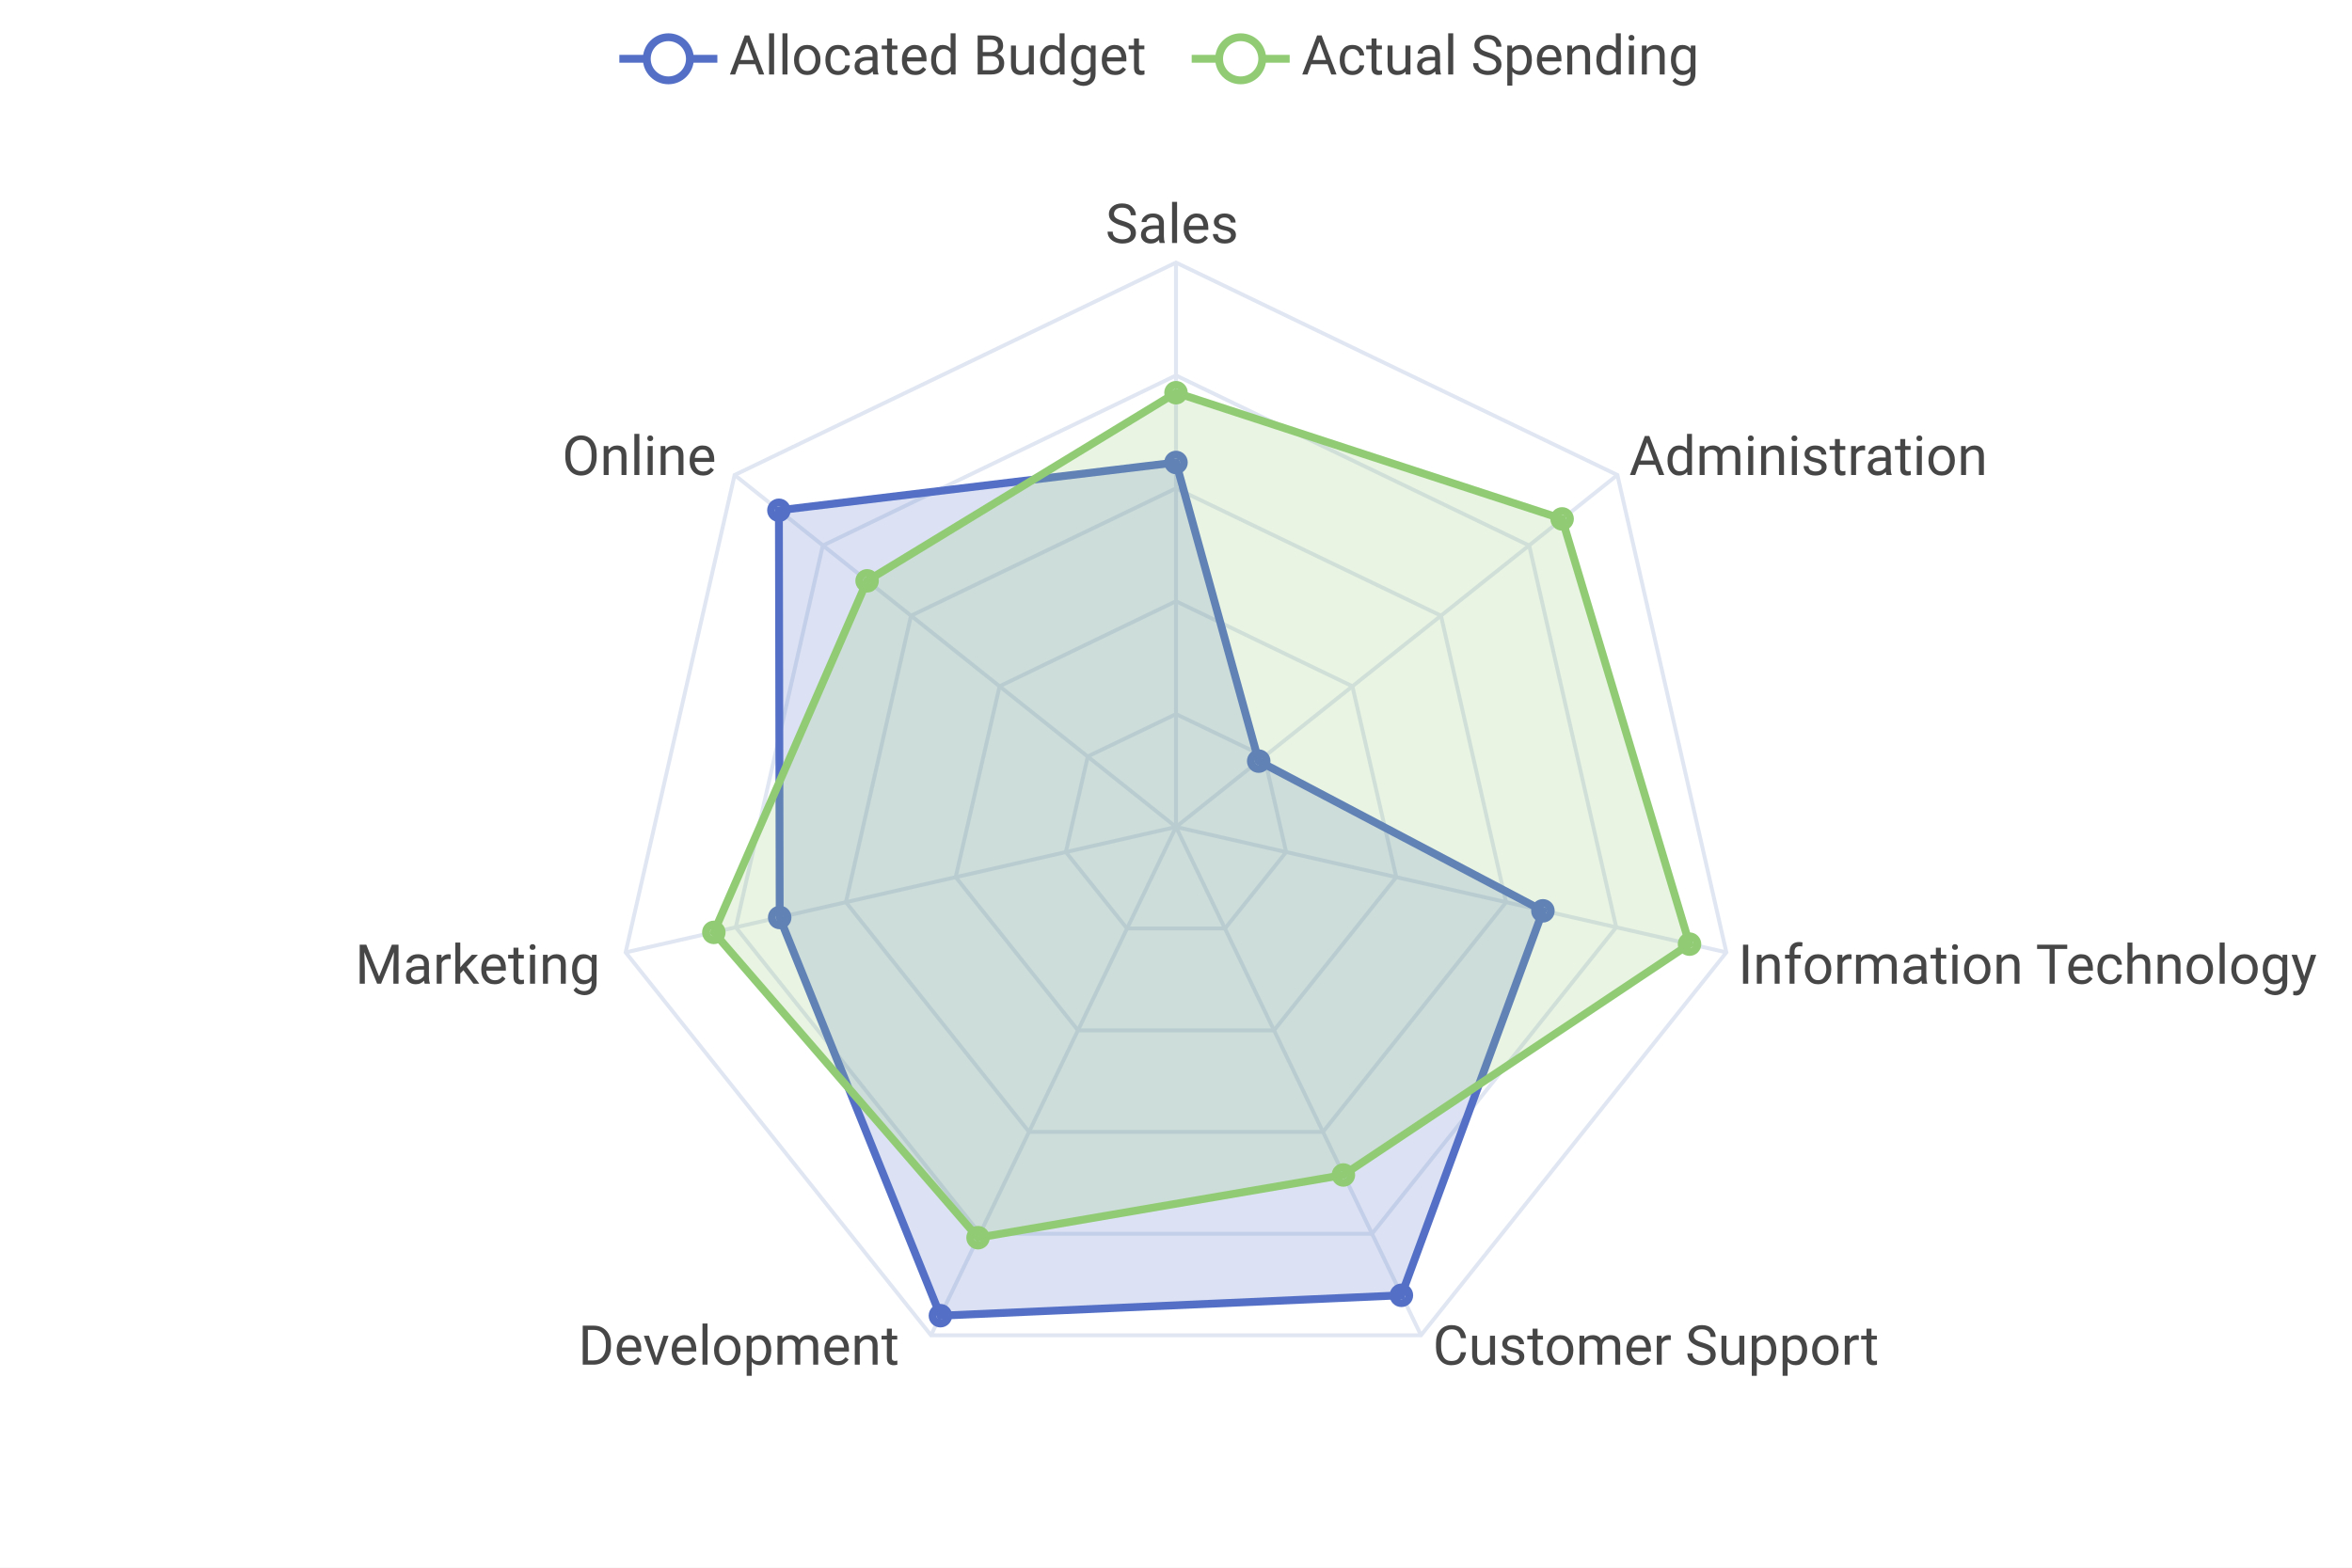
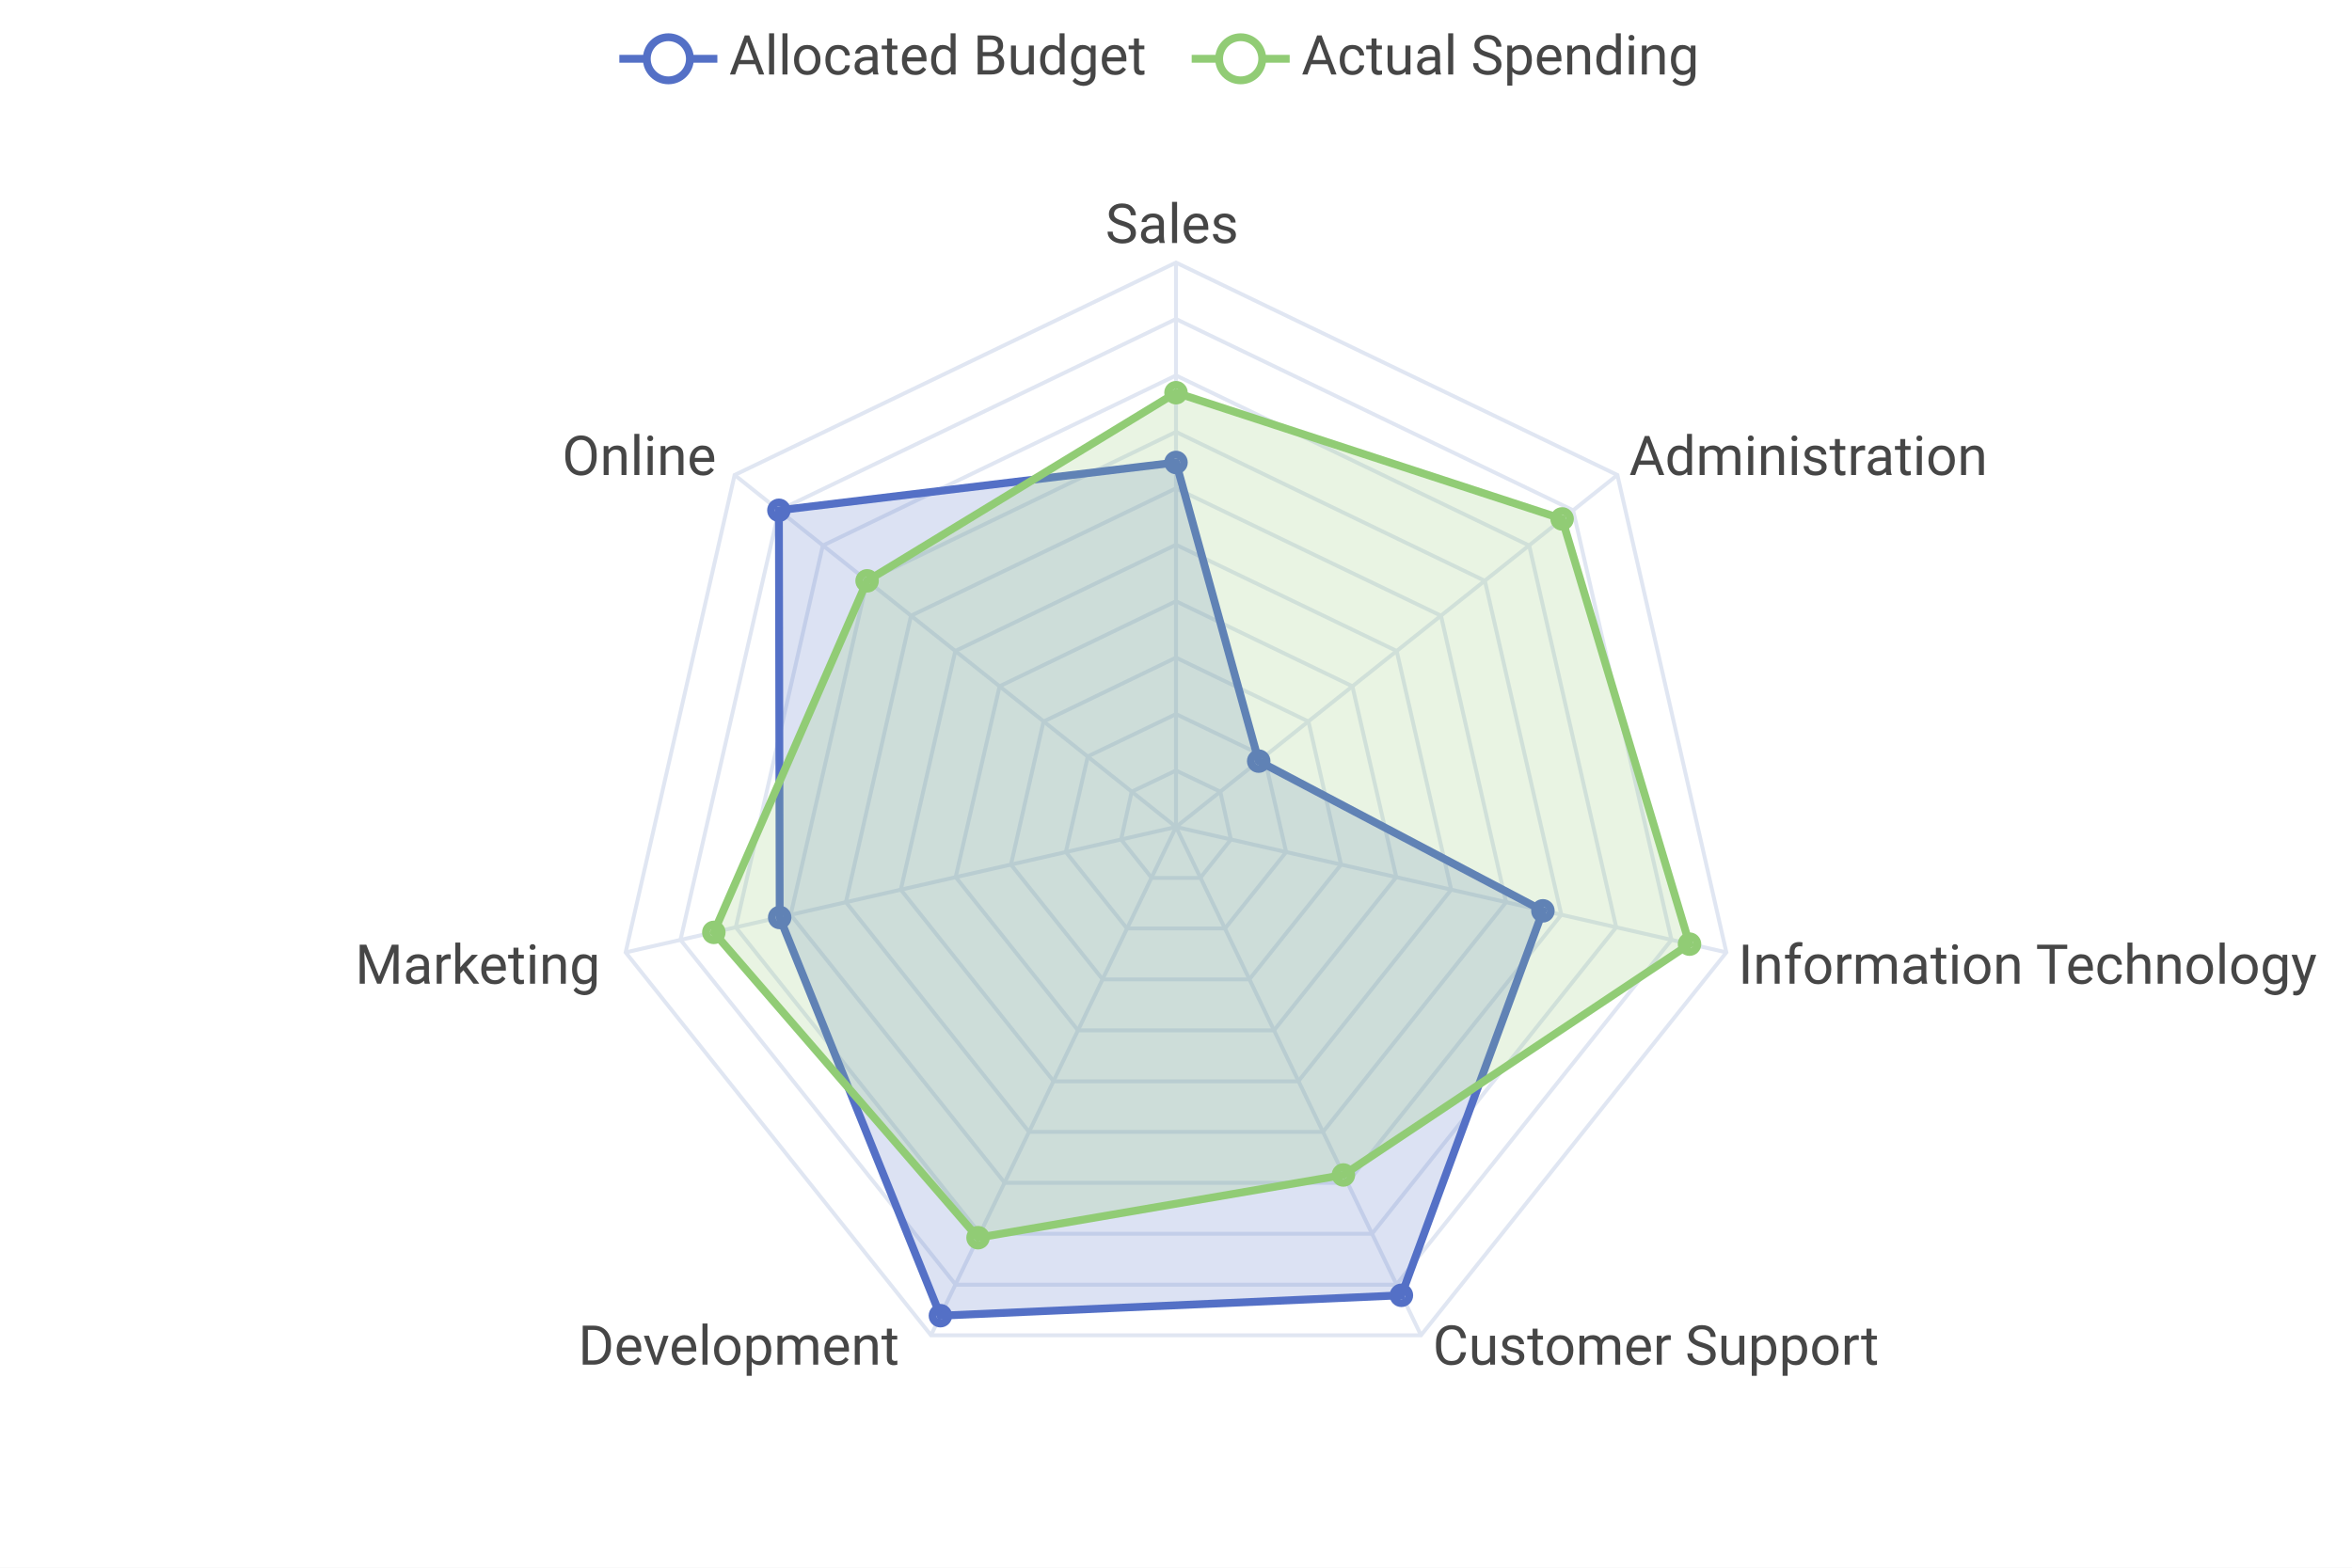
<svg xmlns="http://www.w3.org/2000/svg" width="600" height="400" viewBox="0 0 600 400">
  <rect x="0" y="0" width="600" height="400" fill="#FFFFFF" />
  <g>
    <line stroke-width="2" x1="158" y1="15" x2="183" y2="15" stroke="#5470C6" />
    <circle cx="170.5" cy="15" r="5.5" stroke-width="2" stroke="#5470C6" fill="#FFFFFF" />
    <text font-size="14" x="186" y="19" font-family="Roboto" fill="#464646">
Allocated Budget
</text>
  </g>
  <g>
    <line stroke-width="2" x1="304" y1="15" x2="329" y2="15" stroke="#91CC75" />
    <circle cx="316.5" cy="15" r="5.5" stroke-width="2" stroke="#91CC75" fill="#FFFFFF" />
    <text font-size="14" x="332" y="19" font-family="Roboto" fill="#464646">
Actual Spending
</text>
  </g>
+   <path d="M 300 196.6 L 311.3 202 L 314 214.2 L 306.2 224 L 293.8 224 L 286 214.2 L 288.7 202 Z" stroke-width="1" fill="none" stroke="#E0E6F2" />
  <path d="M 300 182.2 L 322.5 193 L 328.1 217.4 L 312.5 236.9 L 287.5 236.9 L 271.9 217.4 L 277.5 193 Z" stroke-width="1" fill="none" stroke="#E0E6F2" />
+   <path d="M 300 167.8 L 333.8 184.1 L 342.1 220.6 L 318.7 249.9 L 281.3 249.9 L 257.9 220.6 L 266.2 184.1 Z" stroke-width="1" fill="none" stroke="#E0E6F2" />
  <path d="M 300 153.4 L 345 175.1 L 356.2 223.8 L 325 262.9 L 275 262.9 L 243.8 223.8 L 255 175.1 Z" stroke-width="1" fill="none" stroke="#E0E6F2" />
+   <path d="M 300 139 L 356.3 166.1 L 370.2 227 L 331.2 275.9 L 268.8 275.9 L 229.8 227 L 243.7 166.1 Z" stroke-width="1" fill="none" stroke="#E0E6F2" />
  <path d="M 300 124.6 L 367.6 157.1 L 384.2 230.2 L 337.5 288.8 L 262.5 288.8 L 215.8 230.2 L 232.4 157.1 Z" stroke-width="1" fill="none" stroke="#E0E6F2" />
+   <path d="M 300 110.2 L 378.8 148.2 L 398.3 233.4 L 343.7 301.8 L 256.3 301.8 L 201.7 233.4 L 221.2 148.2 Z" stroke-width="1" fill="none" stroke="#E0E6F2" />
  <path d="M 300 95.8 L 390.1 139.2 L 412.3 236.6 L 350 314.8 L 250 314.8 L 187.7 236.6 L 209.9 139.2 Z" stroke-width="1" fill="none" stroke="#E0E6F2" />
+   <path d="M 300 81.4 L 401.3 130.2 L 426.4 239.8 L 356.2 327.8 L 243.8 327.8 L 173.6 239.8 L 198.7 130.2 Z" stroke-width="1" fill="none" stroke="#E0E6F2" />
  <path d="M 300 67 L 412.6 121.2 L 440.4 243 L 362.5 340.7 L 237.5 340.7 L 159.6 243 L 187.4 121.2 Z" stroke-width="1" fill="none" stroke="#E0E6F2" />
  <text font-size="14" x="282" y="62" font-family="Roboto" fill="#464646">
Sales
</text>
  <line stroke-width="1" x1="300" y1="67" x2="300" y2="211" stroke="#E0E6F2" />
  <text font-size="14" x="415.6" y="121.2" font-family="Roboto" fill="#464646">
Administration
</text>
  <line stroke-width="1" x1="412.6" y1="121.2" x2="300" y2="211" stroke="#E0E6F2" />
  <text font-size="14" x="443.4" y="251" font-family="Roboto" fill="#464646">
Information Technology
</text>
  <line stroke-width="1" x1="440.4" y1="243" x2="300" y2="211" stroke="#E0E6F2" />
  <text font-size="14" x="365.5" y="348.2" font-family="Roboto" fill="#464646">
Customer Support
</text>
  <line stroke-width="1" x1="362.5" y1="340.7" x2="300" y2="211" stroke="#E0E6F2" />
  <text font-size="14" x="147.5" y="348.2" font-family="Roboto" fill="#464646">
Development
</text>
  <line stroke-width="1" x1="237.5" y1="340.7" x2="300" y2="211" stroke="#E0E6F2" />
  <text font-size="14" x="90.6" y="251" font-family="Roboto" fill="#464646">
Marketing
</text>
  <line stroke-width="1" x1="159.6" y1="243" x2="300" y2="211" stroke="#E0E6F2" />
  <text font-size="14" x="143.4" y="121.2" font-family="Roboto" fill="#464646">
Online
</text>
  <line stroke-width="1" x1="187.4" y1="121.2" x2="300" y2="211" stroke="#E0E6F2" />
  <g>
    <path d="M 300 118 L 321.1 194.2 L 393.6 232.4 L 357.5 330.5 L 239.9 335.7 L 198.9 234.1 L 198.7 130.2 Z" stroke-width="2" fill="#5470C6" fill-opacity="0.2" stroke="#5470C6" />
    <circle cx="300" cy="118" r="2" stroke-width="2" stroke="#5470C6" fill="none" />
    <circle cx="321.1" cy="194.2" r="2" stroke-width="2" stroke="#5470C6" fill="none" />
    <circle cx="393.6" cy="232.4" r="2" stroke-width="2" stroke="#5470C6" fill="none" />
    <circle cx="357.5" cy="330.5" r="2" stroke-width="2" stroke="#5470C6" fill="none" />
    <circle cx="239.9" cy="335.7" r="2" stroke-width="2" stroke="#5470C6" fill="none" />
    <circle cx="198.9" cy="234.1" r="2" stroke-width="2" stroke="#5470C6" fill="none" />
    <circle cx="198.7" cy="130.2" r="2" stroke-width="2" stroke="#5470C6" fill="none" />
  </g>
  <g>
    <path d="M 300 100.2 L 398.5 132.4 L 431 240.9 L 342.7 299.8 L 249.5 315.8 L 182.1 237.9 L 221.2 148.2 Z" stroke-width="2" fill="#91CC75" fill-opacity="0.2" stroke="#91CC75" />
    <circle cx="300" cy="100.2" r="2" stroke-width="2" stroke="#91CC75" fill="none" />
    <circle cx="398.5" cy="132.4" r="2" stroke-width="2" stroke="#91CC75" fill="none" />
    <circle cx="431" cy="240.9" r="2" stroke-width="2" stroke="#91CC75" fill="none" />
    <circle cx="342.7" cy="299.8" r="2" stroke-width="2" stroke="#91CC75" fill="none" />
    <circle cx="249.5" cy="315.8" r="2" stroke-width="2" stroke="#91CC75" fill="none" />
    <circle cx="182.1" cy="237.9" r="2" stroke-width="2" stroke="#91CC75" fill="none" />
    <circle cx="221.2" cy="148.2" r="2" stroke-width="2" stroke="#91CC75" fill="none" />
  </g>
</svg>
